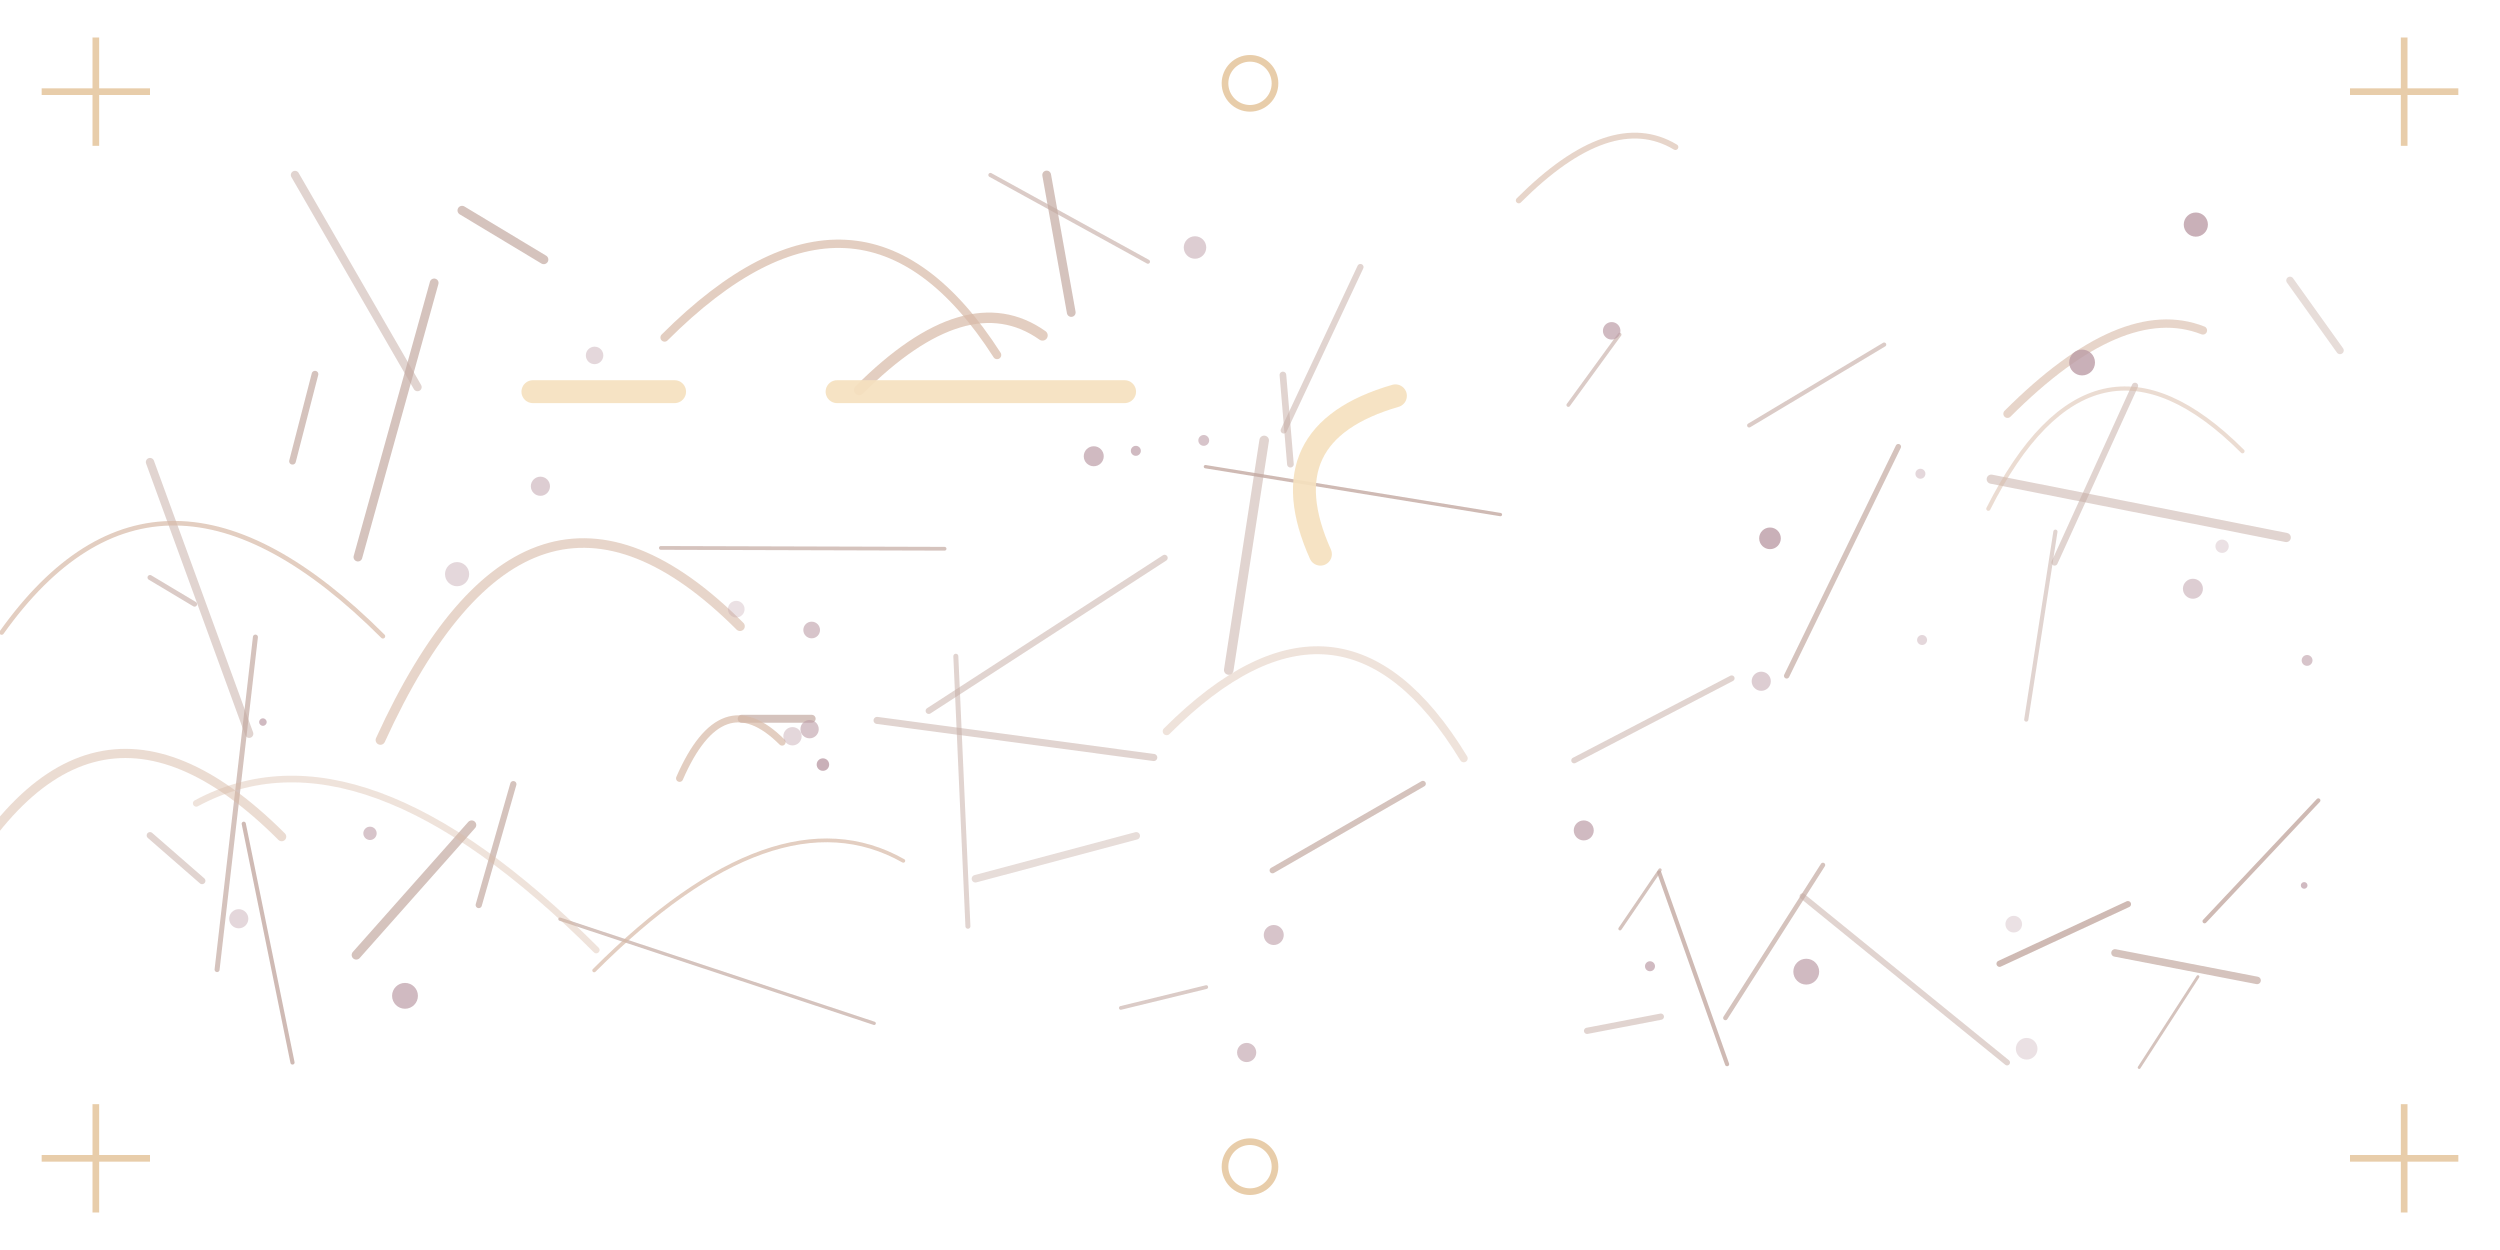
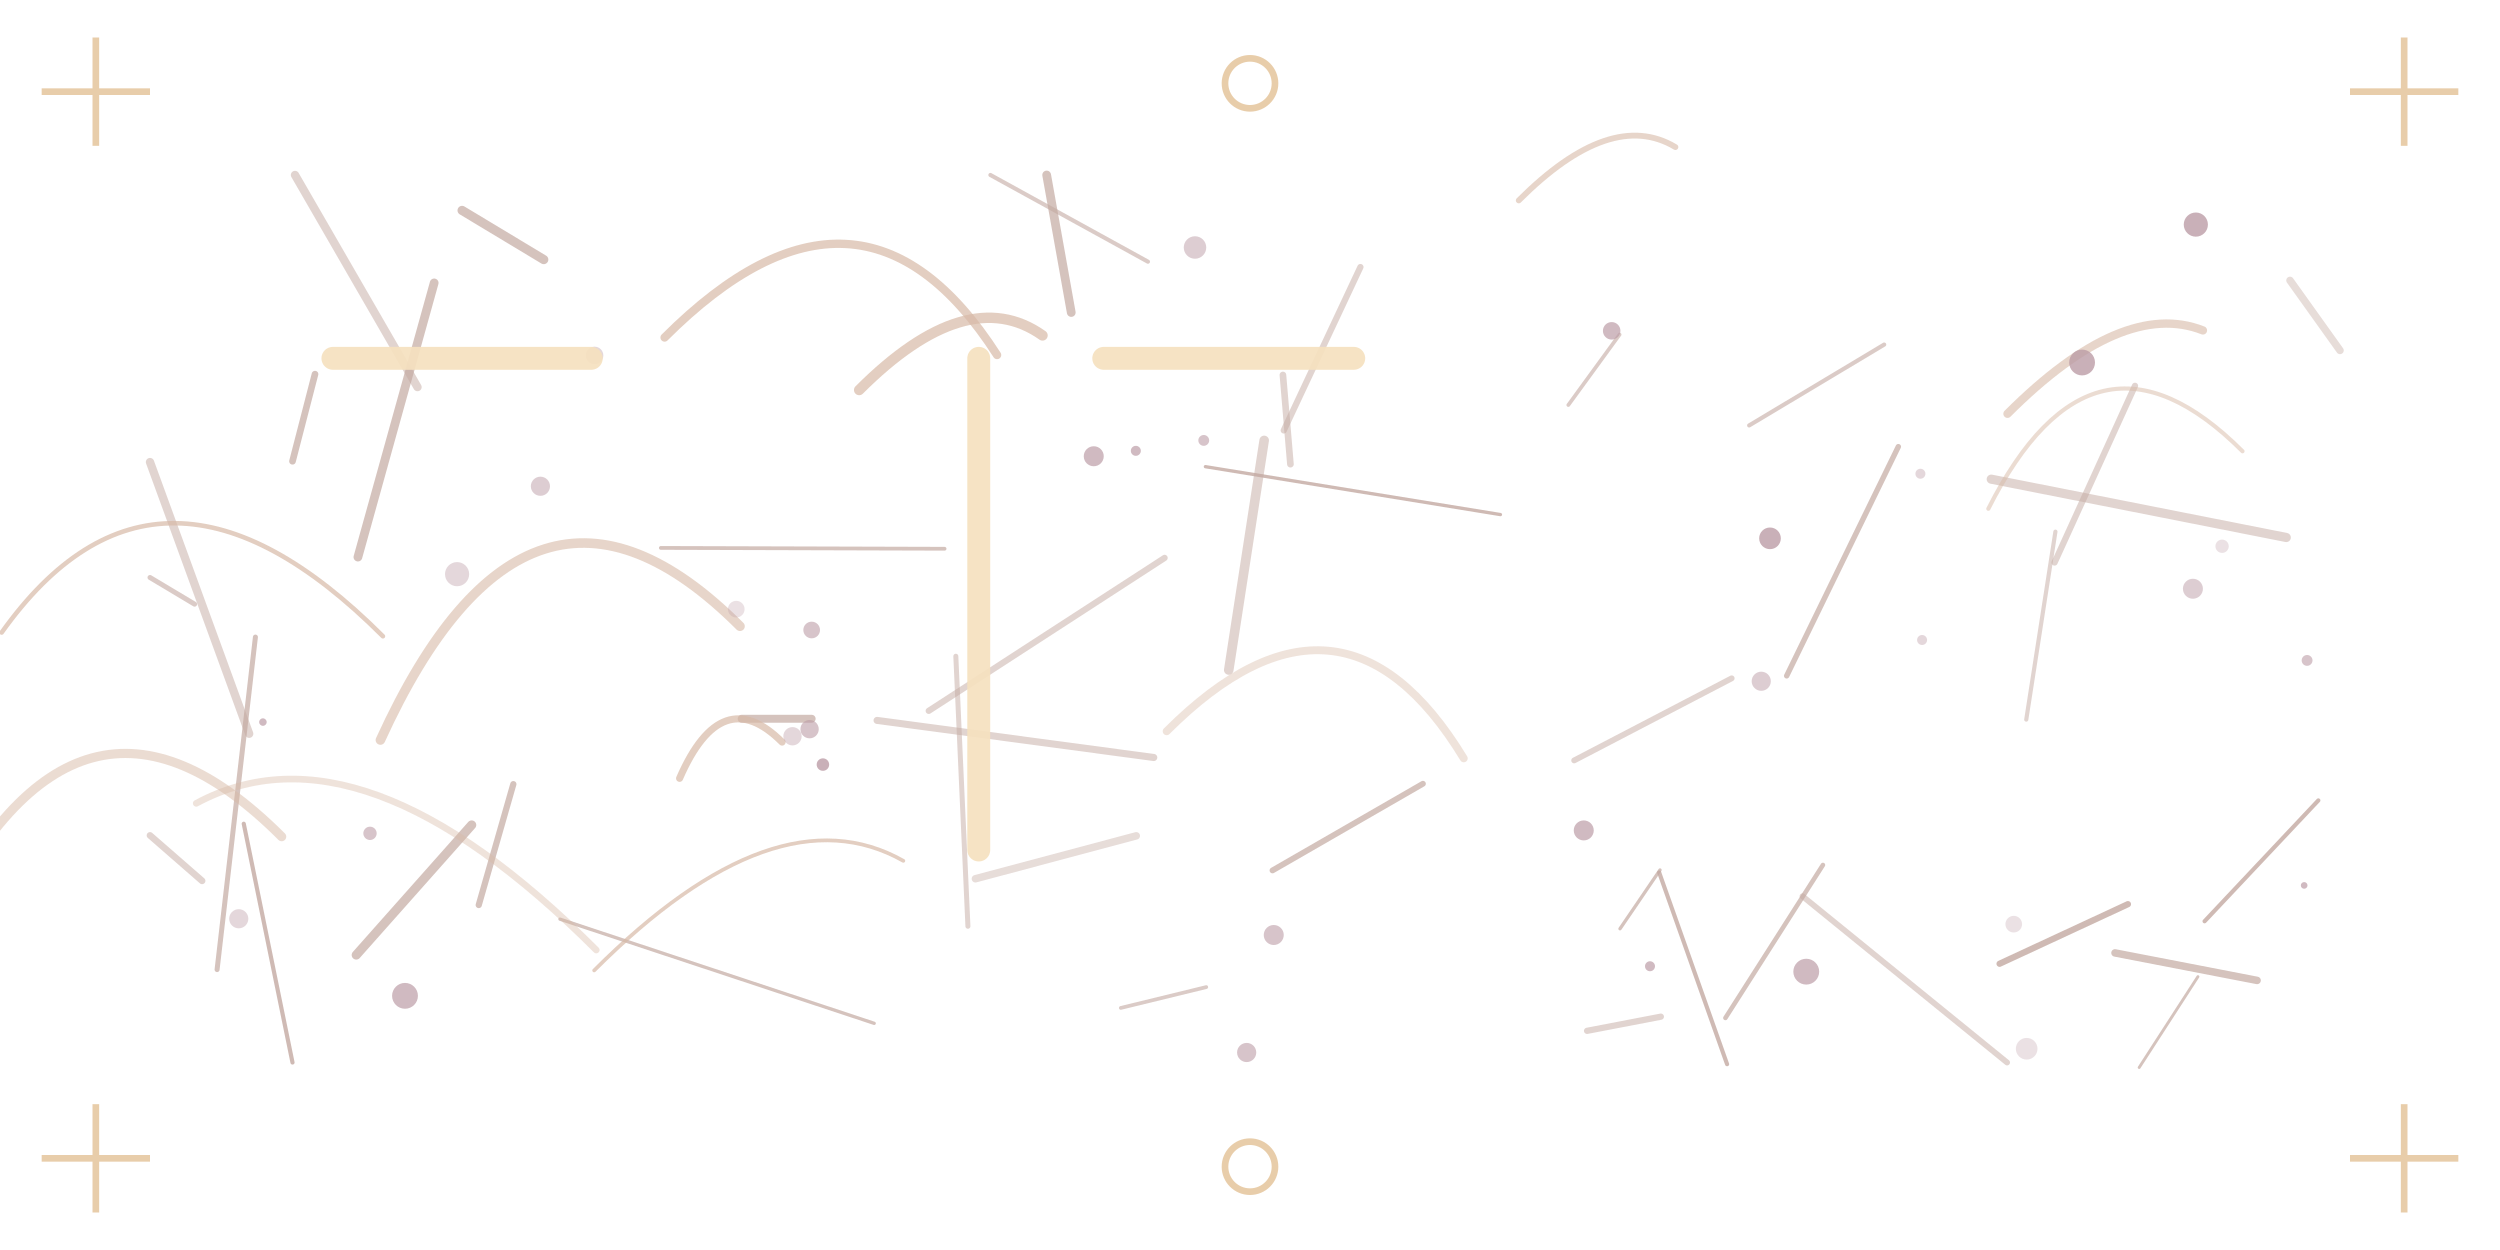
<svg xmlns="http://www.w3.org/2000/svg" width="160mm" height="80mm" viewBox="0 0 600 300">
  <g fill="none" stroke="#c3a9a1" stroke-linecap="round" stroke-linejoin="round">
    <path d="M134.4 220.6L209.8 245.6" stroke-width="0.8" opacity="0.7" />
    <path d="M513.4 256.2L527.5 234.4" stroke-width="0.7" opacity="0.7" />
    <path d="M437.5 207.6L414.1 244.3" stroke-width="1.1" opacity="0.7" />
    <path d="M486.3 172.7L493.3 127.6" stroke-width="1.0" opacity="0.5" />
    <path d="M377.8 182.5L415.6 162.8" stroke-width="1.4" opacity="0.5" />
    <path d="M452.2 82.7L419.8 102.1" stroke-width="1.0" opacity="0.6" />
    <path d="M388.8 222.9L398.4 208.8" stroke-width="0.8" opacity="0.7" />
    <path d="M269.0 241.9L289.5 236.9" stroke-width="0.9" opacity="0.6" />
    <path d="M272.7 200.6L234.1 210.9" stroke-width="1.8" opacity="0.4" />
    <path d="M279.5 133.9L222.9 170.6" stroke-width="1.5" opacity="0.5" />
    <path d="M59.8 176.1L36.0 110.9" stroke-width="2.0" opacity="0.5" />
    <path d="M303.4 105.7L294.9 160.8" stroke-width="2.3" opacity="0.5" />
    <path d="M380.9 247.4L398.6 244.0" stroke-width="1.5" opacity="0.5" />
    <path d="M428.8 162.2L455.6 107.2" stroke-width="1.3" opacity="0.7" />
    <path d="M493.1 135.0L512.4 92.6" stroke-width="1.5" opacity="0.5" />
    <path d="M232.3 222.3L229.4 157.5" stroke-width="1.2" opacity="0.5" />
    <path d="M158.6 131.5L226.7 131.7" stroke-width="0.9" opacity="0.7" />
    <path d="M46.7 145.0L36.0 138.6" stroke-width="1.2" opacity="0.6" />
    <path d="M85.9 133.7L104.2 67.9" stroke-width="2.1" opacity="0.7" />
    <path d="M110.9 50.5L130.5 62.3" stroke-width="2.2" opacity="0.7" />
    <path d="M529.1 221.1L556.4 192.1" stroke-width="1.0" opacity="0.8" />
    <path d="M432.6 215.1L481.7 255.0" stroke-width="1.4" opacity="0.5" />
    <path d="M414.5 255.4L398.2 209.4" stroke-width="1.0" opacity="0.8" />
    <path d="M100.2 92.9L70.8 42.0" stroke-width="2.0" opacity="0.5" />
    <path d="M548.7 129.0L477.9 115.0" stroke-width="2.2" opacity="0.5" />
    <path d="M194.8 172.5L178.0 172.5" stroke-width="1.9" opacity="0.7" />
    <path d="M341.5 188.1L305.4 208.9" stroke-width="1.4" opacity="0.7" />
    <path d="M326.5 64.1L308.1 103.3" stroke-width="1.5" opacity="0.5" />
    <path d="M309.7 111.4L307.9 90.0" stroke-width="1.6" opacity="0.5" />
    <path d="M75.6 89.8L70.2 110.7" stroke-width="1.6" opacity="0.7" />
    <path d="M58.5 197.7L70.2 255.0" stroke-width="1.0" opacity="0.8" />
    <path d="M376.4 97.2L388.7 80.3" stroke-width="0.9" opacity="0.6" />
    <path d="M48.5 211.4L36.0 200.5" stroke-width="1.6" opacity="0.5" />
    <path d="M549.6 67.3L561.6 84.1" stroke-width="1.8" opacity="0.4" />
    <path d="M275.5 62.8L237.7 42.0" stroke-width="1.0" opacity="0.6" />
    <path d="M541.7 235.3L507.6 228.7" stroke-width="1.8" opacity="0.7" />
    <path d="M210.5 172.9L276.9 181.8" stroke-width="1.7" opacity="0.5" />
    <path d="M114.9 217.2L123.2 188.2" stroke-width="1.5" opacity="0.7" />
    <path d="M257.1 75.0L251.2 42.0" stroke-width="2.1" opacity="0.7" />
    <path d="M61.3 152.9L52.1 232.7" stroke-width="1.2" opacity="0.7" />
    <path d="M360.1 123.5L289.3 112.0" stroke-width="0.8" opacity="0.8" />
    <path d="M85.5 229.2L113.2 198.0" stroke-width="2.2" opacity="0.7" />
    <path d="M510.7 217.0L479.9 231.3" stroke-width="1.5" opacity="0.8" />
  </g>
  <g fill="none" stroke="#d7b9a6" stroke-linecap="round" stroke-linejoin="round">
    <path d="M280.0 175.5q41.9 -41.9 71.3 6.5" stroke-width="1.9" opacity="0.4" />
    <path d="M142.6 232.9q43.6 -43.6 74.2 -26.3" stroke-width="0.9" opacity="0.7" />
    <path d="M364.5 48.1q22.1 -22.1 37.6 -12.8" stroke-width="1.4" opacity="0.6" />
    <path d="M67.6 200.8q-49.1 -49.1 -83.4 22.5" stroke-width="2.2" opacity="0.5" />
    <path d="M159.5 81.0q47.0 -47.0 79.8 4.2" stroke-width="2.0" opacity="0.7" />
    <path d="M91.9 152.7q-53.8 -53.8 -91.5 -0.9" stroke-width="1.1" opacity="0.7" />
    <path d="M177.6 150.3q-50.7 -50.7 -86.3 27.3" stroke-width="2.3" opacity="0.6" />
    <path d="M143.1 228.0q-56.5 -56.5 -96.0 -35.2" stroke-width="1.6" opacity="0.4" />
    <path d="M538.2 108.3q-35.9 -35.9 -61.0 13.8" stroke-width="1.0" opacity="0.5" />
    <path d="M187.7 178.1q-14.5 -14.5 -24.6 8.7" stroke-width="1.7" opacity="0.7" />
    <path d="M481.8 99.3q27.6 -27.6 46.9 -20.0" stroke-width="2.0" opacity="0.6" />
    <path d="M206.2 93.6q25.9 -25.9 44.0 -13.1" stroke-width="2.5" opacity="0.7" />
  </g>
  <g fill="#bc9ca6">
    <circle cx="288.9" cy="105.7" r="1.3" opacity="0.6" />
    <circle cx="97.2" cy="239.0" r="3.1" opacity="0.7" />
    <circle cx="424.8" cy="129.2" r="2.6" opacity="0.8" />
    <circle cx="109.7" cy="137.8" r="2.9" opacity="0.4" />
    <circle cx="176.7" cy="146.2" r="2.0" opacity="0.3" />
    <circle cx="142.7" cy="85.3" r="2.1" opacity="0.4" />
    <circle cx="533.3" cy="131.1" r="1.6" opacity="0.3" />
    <circle cx="299.2" cy="252.6" r="2.3" opacity="0.6" />
    <circle cx="129.7" cy="116.7" r="2.3" opacity="0.5" />
    <circle cx="88.8" cy="200.0" r="1.6" opacity="0.6" />
    <circle cx="194.8" cy="151.2" r="2.0" opacity="0.6" />
    <circle cx="553.0" cy="212.5" r="0.8" opacity="0.7" />
    <circle cx="422.7" cy="163.5" r="2.3" opacity="0.5" />
    <circle cx="483.3" cy="221.8" r="2.0" opacity="0.3" />
    <circle cx="553.7" cy="158.5" r="1.3" opacity="0.6" />
    <circle cx="460.9" cy="113.7" r="1.2" opacity="0.4" />
    <circle cx="272.6" cy="108.2" r="1.2" opacity="0.7" />
    <circle cx="461.3" cy="153.6" r="1.2" opacity="0.4" />
    <circle cx="63.1" cy="173.3" r="0.9" opacity="0.7" />
    <circle cx="527.0" cy="53.9" r="2.9" opacity="0.8" />
    <circle cx="380.1" cy="199.3" r="2.4" opacity="0.7" />
    <circle cx="286.8" cy="59.4" r="2.7" opacity="0.5" />
    <circle cx="194.3" cy="175.0" r="2.2" opacity="0.6" />
    <circle cx="486.4" cy="251.7" r="2.6" opacity="0.3" />
    <circle cx="190.2" cy="176.7" r="2.2" opacity="0.4" />
    <circle cx="197.5" cy="183.5" r="1.5" opacity="0.8" />
    <circle cx="57.3" cy="220.5" r="2.3" opacity="0.4" />
    <circle cx="262.5" cy="109.5" r="2.4" opacity="0.7" />
    <circle cx="433.5" cy="233.2" r="3.1" opacity="0.7" />
    <circle cx="305.7" cy="224.4" r="2.4" opacity="0.6" />
    <circle cx="526.3" cy="141.3" r="2.4" opacity="0.5" />
    <circle cx="396.0" cy="231.9" r="1.2" opacity="0.7" />
    <circle cx="386.8" cy="79.4" r="2.1" opacity="0.7" />
    <circle cx="499.7" cy="87.0" r="3.1" opacity="0.8" />
  </g>
  <g fill="none" stroke="#f5e1bf" stroke-width="5.5" stroke-linecap="round" stroke-linejoin="round" opacity=".92" transform="translate(-0.1 0)">
-     <path d="M128 94H162 M201 94H270 M335 95Q304 104 317 133" />
+     <path d="M80 86H142 M235 86V204 M265 86H325" />
  </g>
  <g fill="none" stroke="#e6c8a1" stroke-width="1.6" opacity=".9">
    <path d="M10 22H36 M23 9V35 M564 22H590 M577 9V35 M10 278H36 M23 265V291 M564 278H590 M577 265V291" />
    <circle cx="300" cy="20" r="6" />
    <circle cx="300" cy="280" r="6" />
  </g>
</svg>
